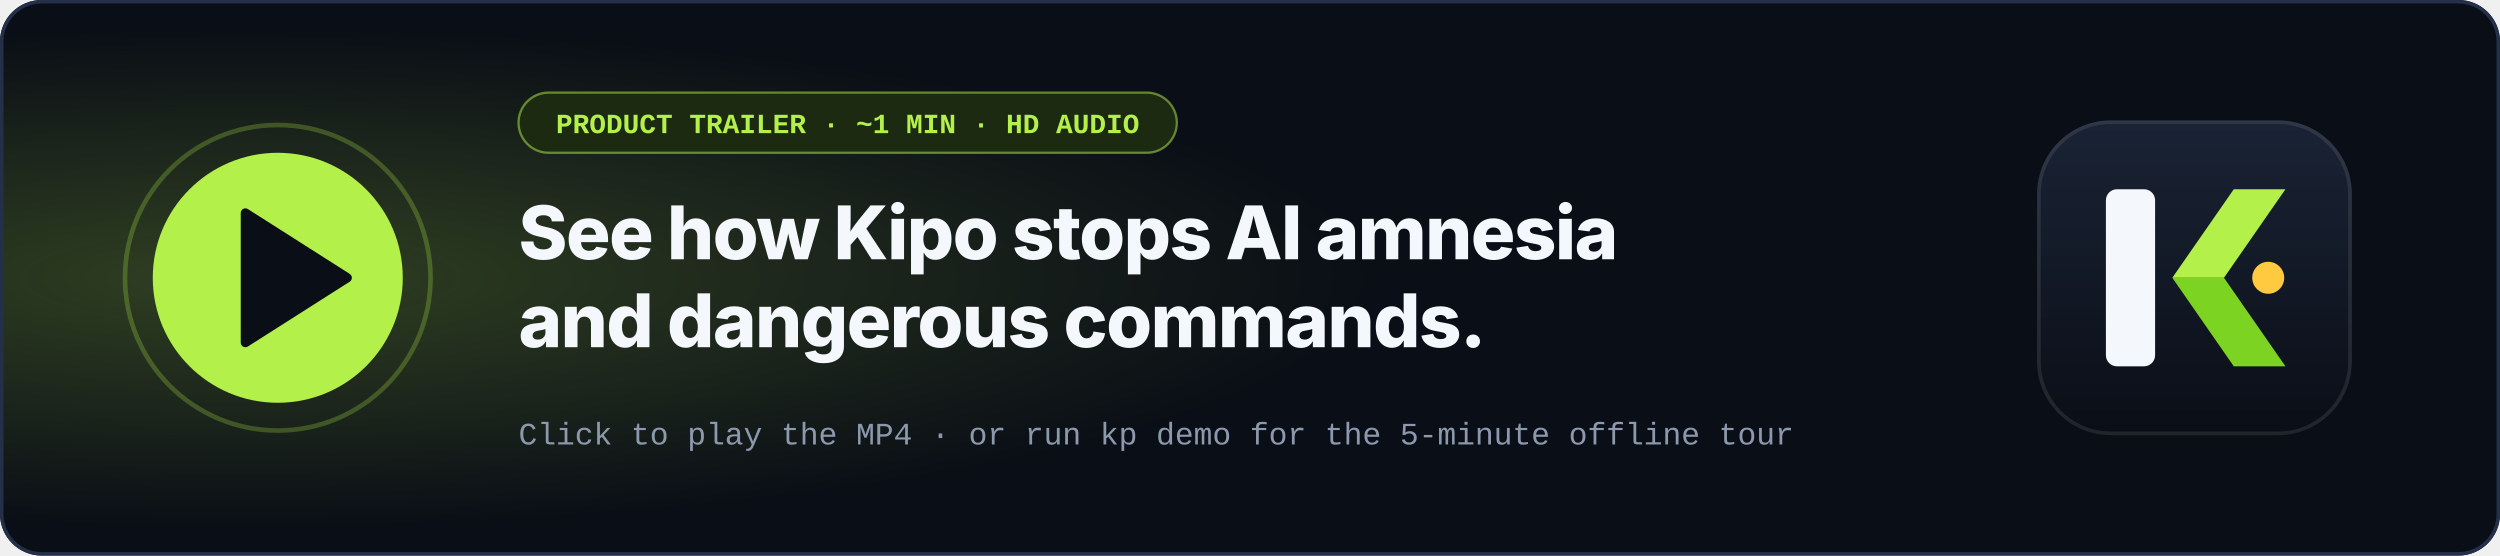
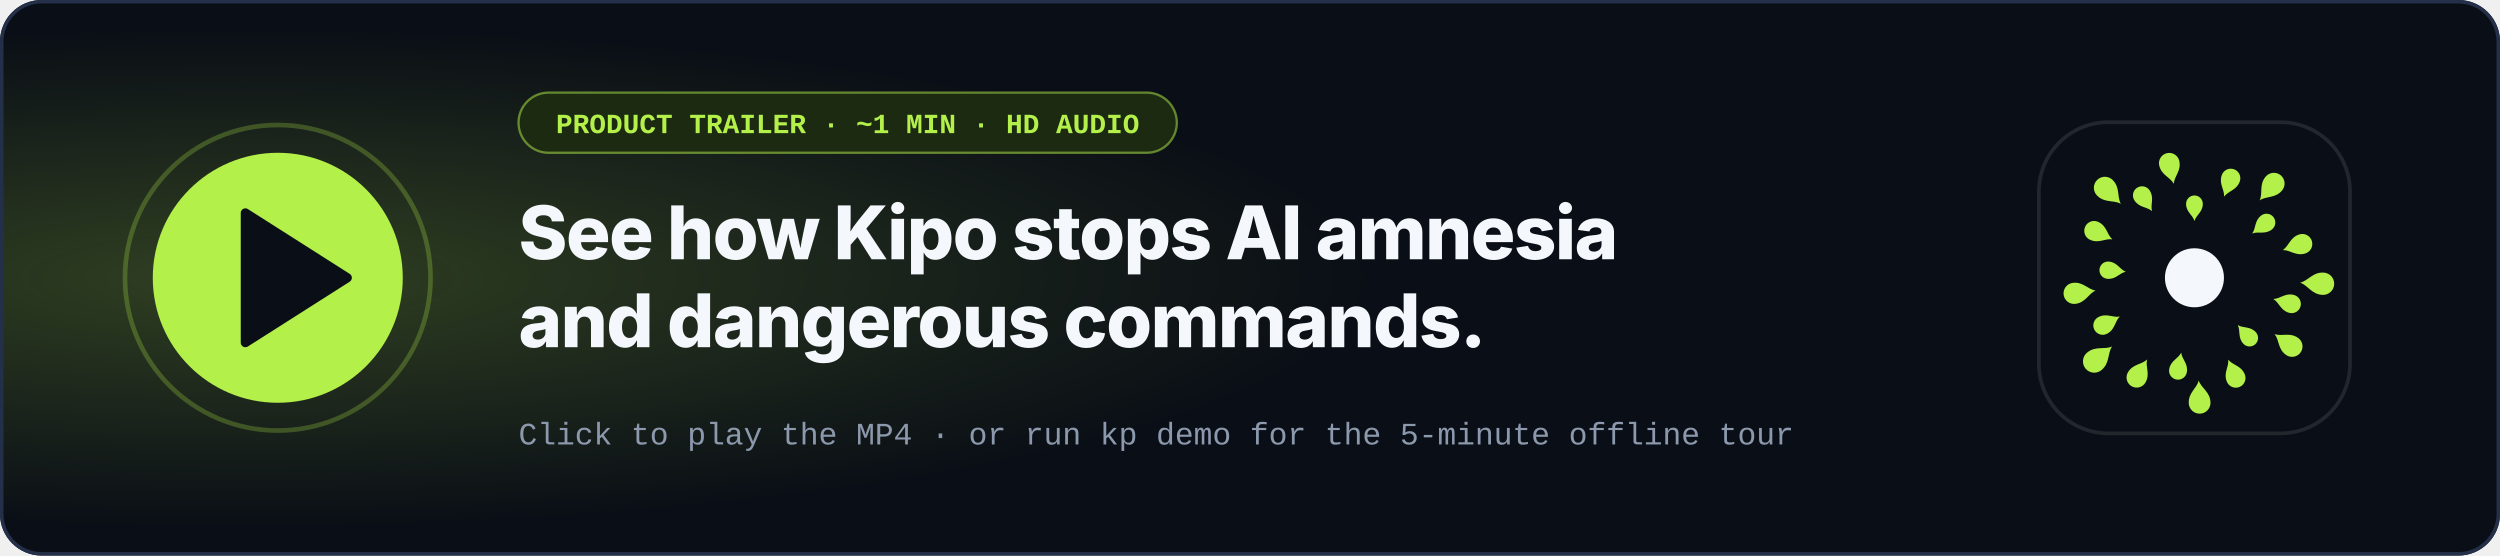
<svg xmlns="http://www.w3.org/2000/svg" viewBox="0 0 1080 240" width="100%">
  <defs>
    <radialGradient id="poster-glow" cx="0.1" cy="0.5" r="0.45">
      <stop offset="0" stop-color="#B4F04A" stop-opacity="0.22" />
      <stop offset="1" stop-color="#B4F04A" stop-opacity="0" />
    </radialGradient>
  </defs>
  <style>
    .sans { font-family: ui-sans-serif, -apple-system, BlinkMacSystemFont, "Segoe UI", "Inter", Helvetica, Arial, sans-serif; }
    .mono { font-family: ui-monospace, SFMono-Regular, "SF Mono", "JetBrains Mono", Menlo, Consolas, "Liberation Mono", monospace; }
  </style>
  <rect width="1080" height="240" rx="18" fill="#0A0E16" />
  <rect width="1080" height="240" rx="18" fill="url(#poster-glow)" />
  <rect x="0.75" y="0.75" width="1078.5" height="238.5" rx="17.25" fill="none" stroke="#243049" stroke-width="1.5" />
  <circle cx="120" cy="120" r="66" fill="none" stroke="#B4F04A" stroke-opacity="0.25" stroke-width="2" />
  <circle cx="120" cy="120" r="54" fill="#B4F04A" />
  <path d="M106 92 L106 148 L150 120 Z" fill="#0A0E16" stroke="#0A0E16" stroke-width="4" stroke-linejoin="round" />
  <rect x="224" y="40" width="284.4" height="26" rx="13" fill="#1C2A12" stroke="#B4F04A" stroke-opacity="0.5" />
  <text x="366.2" y="57.5" text-anchor="middle" class="mono" font-size="12" font-weight="700" fill="#B4F04A">PRODUCT TRAILER · ~1 MIN · HD AUDIO</text>
  <text x="224" y="112" class="sans" font-size="32" font-weight="800" letter-spacing="-0.6" fill="#F4F7FB">See how Kipo stops AI amnesia</text>
  <text x="224" y="150" class="sans" font-size="32" font-weight="800" letter-spacing="-0.6" fill="#F4F7FB">and dangerous commands.</text>
  <text x="224" y="192" class="mono" font-size="13.5" fill="#8C99AD">Click to play the MP4  ·  or run kp demo for the 5-minute offline tour</text>
  <g transform="translate(880 52) scale(0.53125)">
-     <defs>
-       <linearGradient id="tile-poster" x1="0" y1="0" x2="0" y2="1">
-         <stop offset="0" stop-color="#1A2335" />
-         <stop offset="1" stop-color="#0A0E16" />
-       </linearGradient>
-     </defs>
-     <rect width="256" height="256" rx="60" fill="url(#tile-poster)" />
-     <rect x="1.5" y="1.5" width="253" height="253" rx="58.5" fill="none" stroke="#FFFFFF" stroke-opacity="0.09" stroke-width="3" />
-     <rect x="56" y="56" width="40" height="144" rx="9" fill="#F4F7FB" />
-     <path d="M110 128 L160 56 L202 56 L152 128 Z" fill="#B4F04A" />
-     <path d="M110 128 L152 128 L202 200 L160 200 Z" fill="#7DD321" />
-     <circle cx="188" cy="128" r="13" fill="#FFC940" />
+     <rect width="256" height="256" rx="58" fill="#0A0E16" />
+     <rect x="1.5" y="1.5" width="253" height="253" rx="56.5" fill="none" stroke="#FFFFFF" stroke-opacity="0.10" stroke-width="3" />
+     <circle cx="128" cy="128" r="24" fill="#F4F7FB" />
+     <path d="M0,0 C5.02,-1.50 7.25,-6.80 13.94,-6.80 A6.80,6.80 0 1 1 13.94,6.80 C7.25,6.80 5.02,1.50 0,0 Z" fill="#B4F04A" transform="translate(128.00 81.80) rotate(-90.00)" />
+     <path d="M0,0 C5.11,-1.52 7.38,-6.92 14.19,-6.92 A6.92,6.92 0 1 1 14.19,6.92 C7.38,6.92 5.11,1.52 0,0 Z" fill="#B4F04A" transform="translate(163.24 166.47) rotate(47.51)" />
+     <path d="M0,0 C5.20,-1.55 7.50,-7.04 14.43,-7.04 A7.04,7.04 0 1 1 14.43,7.04 C7.50,7.04 5.20,1.55 0,0 Z" fill="#B4F04A" transform="translate(72.16 123.10) rotate(185.02)" />
+     <path d="M0,0 C5.28,-1.58 7.63,-7.16 14.68,-7.16 A7.16,7.16 0 1 1 14.68,7.16 C7.63,7.16 5.28,1.58 0,0 Z" fill="#B4F04A" transform="translate(174.96 92.00) rotate(322.52)" />
+     <path d="M0,0 C5.37,-1.60 7.76,-7.28 14.92,-7.28 A7.28,7.28 0 1 1 14.92,7.28 C7.76,7.28 5.37,1.60 0,0 Z" fill="#B4F04A" transform="translate(117.23 188.90) rotate(460.03)" />
+     <path d="M0,0 C5.46,-1.63 7.89,-7.40 15.17,-7.40 A7.40,7.40 0 1 1 15.17,7.40 C7.89,7.40 5.46,1.63 0,0 Z" fill="#B4F04A" transform="translate(93.53 73.81) rotate(597.54)" />
+     <path d="M0,0 C5.55,-1.65 8.02,-7.52 15.42,-7.52 A7.52,7.52 0 1 1 15.42,7.52 C8.02,7.52 5.55,1.65 0,0 Z" fill="#B4F04A" transform="translate(192.12 145.24) rotate(735.05)" />
+     <path d="M0,0 C5.64,-1.68 8.14,-7.64 15.66,-7.64 A7.64,7.64 0 1 1 15.66,7.64 C8.14,7.64 5.64,1.68 0,0 Z" fill="#B4F04A" transform="translate(67.30 159.52) rotate(872.55)" />
+     <path d="M0,0 C5.73,-1.71 8.27,-7.76 15.91,-7.76 A7.76,7.76 0 1 1 15.91,7.76 C8.27,7.76 5.73,1.71 0,0 Z" fill="#B4F04A" transform="translate(152.10 62.00) rotate(1010.06)" />
+     <path d="M0,0 C5.82,-1.73 8.40,-7.88 16.15,-7.88 A7.88,7.88 0 1 1 16.15,7.88 C8.40,7.88 5.82,1.73 0,0 Z" fill="#B4F04A" transform="translate(155.48 194.58) rotate(1147.57)" />
+     <path d="M0,0 C5.90,-1.76 8.53,-8.00 16.40,-8.00 A8.00,8.00 0 1 1 16.40,8.00 C8.53,8.00 5.90,1.76 0,0 Z" fill="#B4F04A" transform="translate(61.25 96.76) rotate(1285.08)" />
+     <path d="M0,0 C5.99,-1.79 8.66,-8.12 16.65,-8.12 A8.12,8.12 0 1 1 16.65,8.12 C8.66,8.12 5.99,1.79 0,0 Z" fill="#B4F04A" transform="translate(199.84 105.47) rotate(1422.59)" />
+     <path d="M0,0 C6.08,-1.81 8.78,-8.24 16.89,-8.24 A8.24,8.24 0 1 1 16.89,8.24 C8.78,8.24 6.08,1.81 0,0 Z" fill="#B4F04A" transform="translate(89.49 194.46) rotate(1560.09)" />
+     <path d="M0,0 C6.17,-1.84 8.91,-8.36 17.14,-8.36 A8.36,8.36 0 1 1 17.14,8.36 C8.91,8.36 6.17,1.84 0,0 Z" fill="#B4F04A" transform="translate(111.19 51.55) rotate(1697.60)" />
+     <path d="M0,0 C6.26,-1.87 9.04,-8.48 17.38,-8.48 A8.48,8.48 0 1 1 17.38,8.48 C9.04,8.48 6.26,1.87 0,0 Z" fill="#B4F04A" transform="translate(193.18 173.83) rotate(1835.11)" />
+     <path d="M0,0 C6.35,-1.89 9.17,-8.60 17.63,-8.60 A8.60,8.60 0 1 1 17.63,8.60 C9.17,8.60 6.35,1.89 0,0 Z" fill="#B4F04A" transform="translate(47.63 138.41) rotate(1972.62)" />
+     <path d="M0,0 C6.44,-1.92 9.30,-8.72 17.88,-8.72 A8.72,8.72 0 1 1 17.88,8.72 C9.30,8.72 6.44,1.92 0,0 Z" fill="#B4F04A" transform="translate(181.07 65.03) rotate(2110.12)" />
+     <path d="M0,0 C6.52,-1.94 9.42,-8.84 18.12,-8.84 A8.84,8.84 0 1 1 18.12,8.84 C9.42,8.84 6.52,1.94 0,0 Z" fill="#B4F04A" transform="translate(131.46 211.56) rotate(2247.63)" />
+     <path d="M0,0 C6.61,-1.97 9.55,-8.96 18.37,-8.96 A8.96,8.96 0 1 1 18.37,8.96 C9.55,8.96 6.61,1.97 0,0 Z" fill="#B4F04A" transform="translate(68.13 67.84) rotate(2385.14)" />
+     <path d="M0,0 C6.70,-2.00 9.68,-9.08 18.61,-9.08 A9.08,9.08 0 1 1 18.61,9.08 C9.68,9.08 6.70,2.00 0,0 Z" fill="#B4F04A" transform="translate(213.98 131.98) rotate(2522.65)" />
+     <path d="M0,0 C6.79,-2.02 9.81,-9.20 18.86,-9.20 A9.20,9.20 0 1 1 18.86,9.20 C9.81,9.20 6.79,2.02 0,0 Z" fill="#B4F04A" transform="translate(61.01 183.90) rotate(2660.16)" />
  </g>
</svg>
